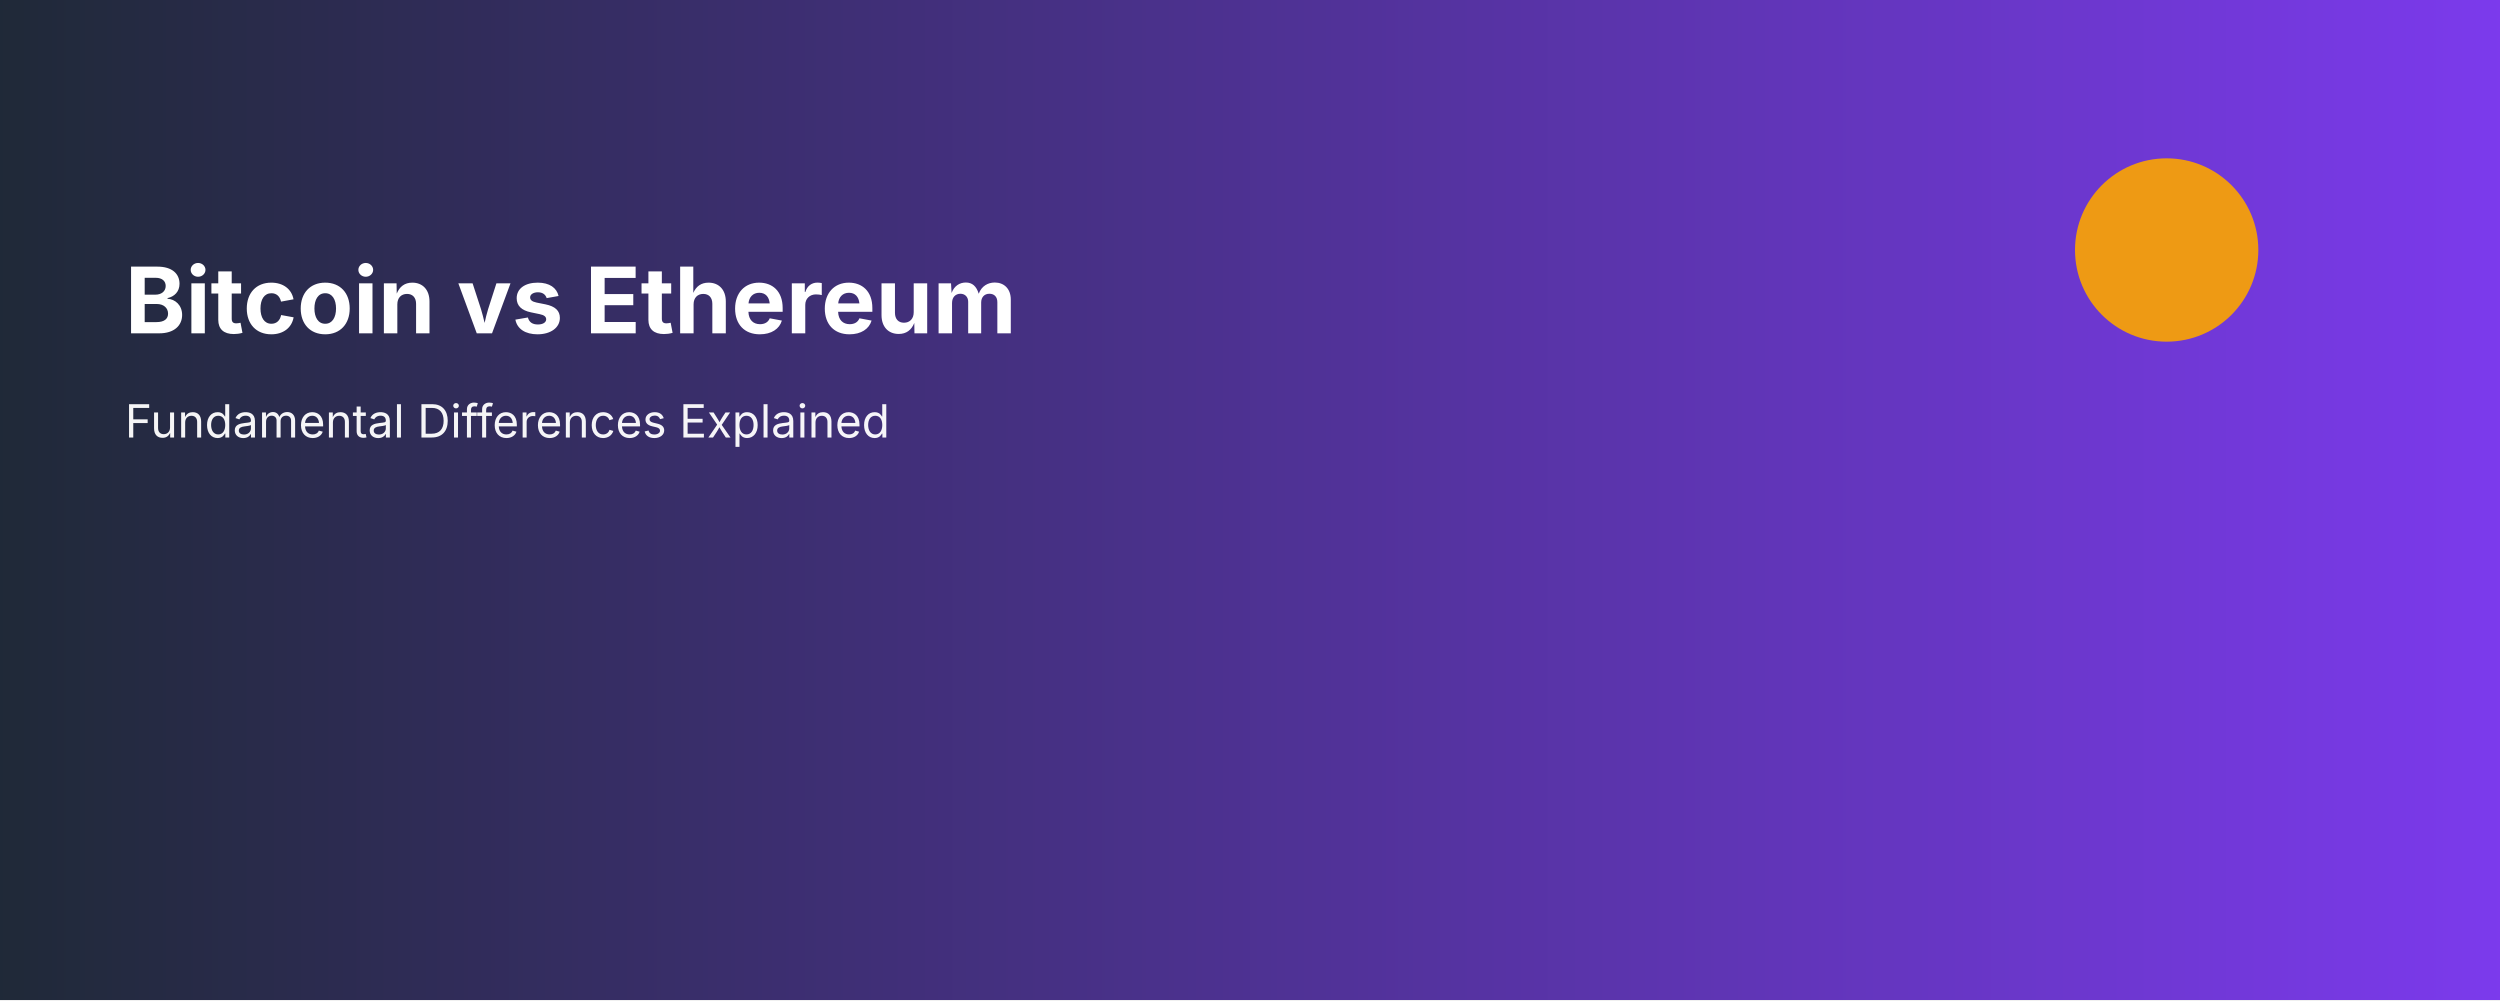
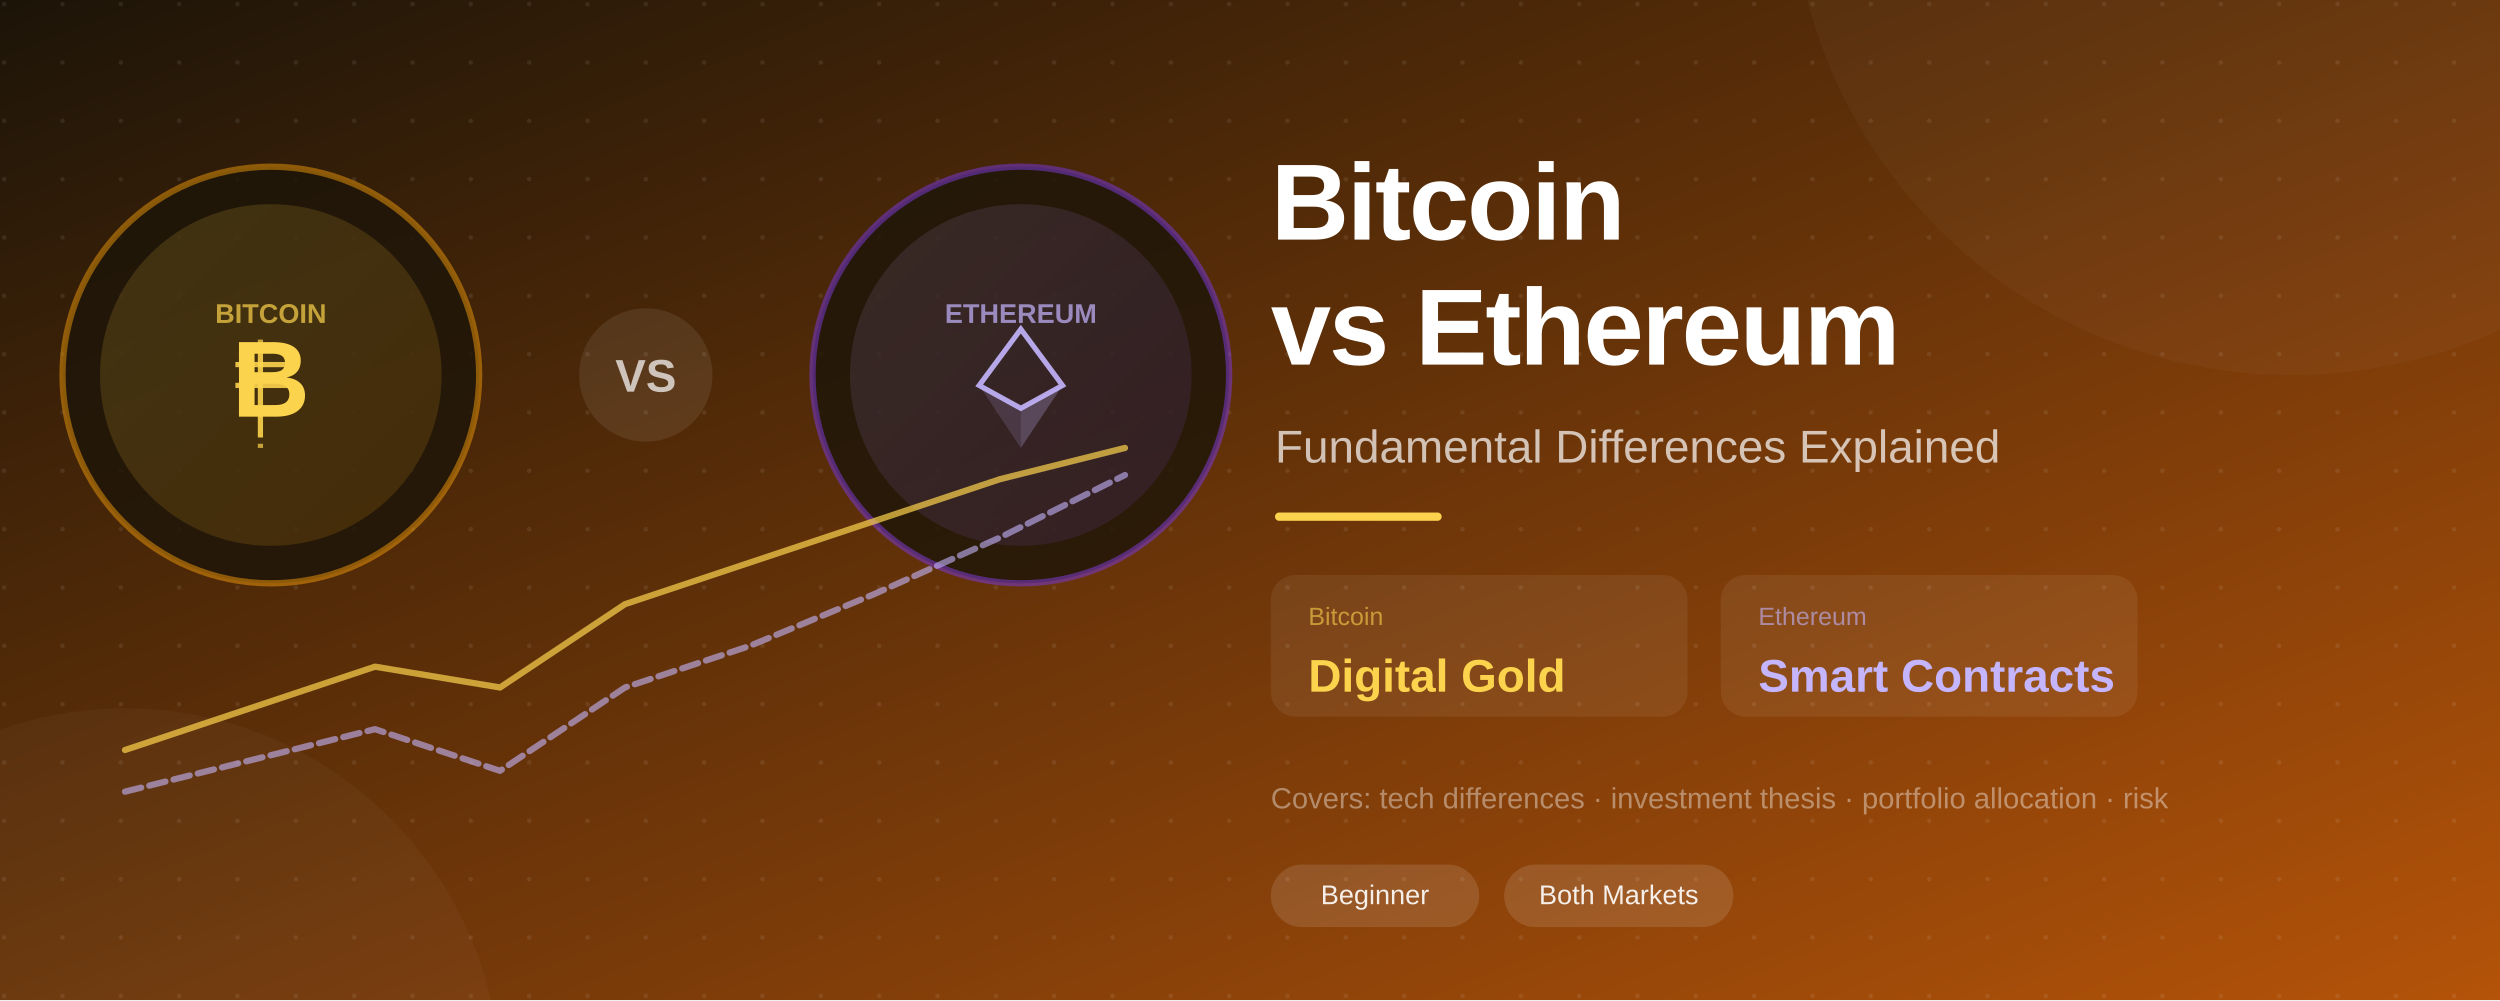
<svg xmlns="http://www.w3.org/2000/svg" width="1200" height="480" viewBox="0 0 1200 480" preserveAspectRatio="xMidYMid slice">
  <defs>
-     <linearGradient id="g2" x1="0" x2="1">
-       <stop offset="0%" stop-color="#1f2937" />
+     <linearGradient id="bg-crypto" x1="0%" y1="0%" x2="100%" y2="100%">
+       <stop offset="0%" stop-color="#1c1408" />
+       <stop offset="100%" stop-color="#b45309" />
+     </linearGradient>
+     <linearGradient id="btc-grad" x1="0%" y1="0%" x2="100%" y2="100%">
+       <stop offset="0%" stop-color="#fcd34d" />
+       <stop offset="100%" stop-color="#f59e0b" />
+     </linearGradient>
+     <linearGradient id="eth-grad" x1="0%" y1="0%" x2="100%" y2="100%">
+       <stop offset="0%" stop-color="#c4b5fd" />
      <stop offset="100%" stop-color="#7c3aed" />
    </linearGradient>
  </defs>
-   <rect width="1200" height="480" fill="url(#g2)" />
-   <g fill="#fff" font-family="Inter, Arial, sans-serif">
-     <text x="60" y="160" font-size="44" font-weight="700">Bitcoin vs Ethereum</text>
-     <text x="60" y="210" font-size="22" opacity="0.95">Fundamental Differences Explained</text>
-     <circle cx="1040" cy="120" r="44" fill="#f59e0b" opacity="0.95" />
-   </g>
+   <rect width="1200" height="480" fill="url(#bg-crypto)" />
+   <pattern id="dots-crypto" x="0" y="0" width="28" height="28" patternUnits="userSpaceOnUse">
+     <circle cx="2" cy="2" r="1.1" fill="white" opacity="0.08" />
+   </pattern>
+   <rect width="1200" height="480" fill="url(#dots-crypto)" />
+   <circle cx="1100" cy="-60" r="240" fill="white" opacity="0.03" />
+   <circle cx="60" cy="520" r="180" fill="white" opacity="0.03" />
+   <circle cx="130" cy="180" r="100" fill="#1c1408" opacity="0.8" stroke="#f59e0b" stroke-width="3" stroke-opacity="0.6" />
+   <circle cx="130" cy="180" r="82" fill="url(#btc-grad)" opacity="0.15" />
+   <text x="130" y="155" font-family="system-ui, Arial, sans-serif" font-size="13" font-weight="700" fill="#fcd34d" opacity="0.7" text-anchor="middle">BITCOIN</text>
+   <text x="130" y="200" font-family="system-ui, Arial, sans-serif" font-size="52" font-weight="900" fill="#fcd34d" text-anchor="middle">B</text>
+   <line x1="125" y1="168" x2="125" y2="210" stroke="#fcd34d" stroke-width="2.5" opacity="0.9" />
+   <line x1="113" y1="175" x2="141" y2="175" stroke="#fcd34d" stroke-width="2.5" opacity="0.9" />
+   <line x1="113" y1="185" x2="141" y2="185" stroke="#fcd34d" stroke-width="2.5" opacity="0.9" />
+   <line x1="125" y1="163" x2="125" y2="165" stroke="#fcd34d" stroke-width="2.5" opacity="0.7" />
+   <line x1="125" y1="213" x2="125" y2="215" stroke="#fcd34d" stroke-width="2.5" opacity="0.7" />
+   <circle cx="310" cy="180" r="32" fill="white" opacity="0.08" />
+   <text x="310" y="188" font-family="system-ui, Arial, sans-serif" font-size="22" font-weight="800" fill="white" opacity="0.7" text-anchor="middle">VS</text>
+   <circle cx="490" cy="180" r="100" fill="#1c1408" opacity="0.8" stroke="#7c3aed" stroke-width="3" stroke-opacity="0.6" />
+   <circle cx="490" cy="180" r="82" fill="url(#eth-grad)" opacity="0.12" />
+   <text x="490" y="155" font-family="system-ui, Arial, sans-serif" font-size="13" font-weight="700" fill="#c4b5fd" opacity="0.7" text-anchor="middle">ETHEREUM</text>
+   <polygon points="490,158 510,185 490,196 470,185" fill="none" stroke="#c4b5fd" stroke-width="2.5" opacity="0.9" />
+   <polygon points="490,196 510,185 490,215" fill="#c4b5fd" opacity="0.25" />
+   <polygon points="490,196 470,185 490,215" fill="#c4b5fd" opacity="0.15" />
+   <polyline points="60,360 120,340 180,320 240,330 300,290 360,270 420,250 480,230 540,215" fill="none" stroke="#fcd34d" stroke-width="3" stroke-linecap="round" stroke-linejoin="round" opacity="0.7" />
+   <polyline points="60,380 120,365 180,350 240,370 300,330 360,310 420,285 480,258 540,228" fill="none" stroke="#c4b5fd" stroke-width="3" stroke-linecap="round" stroke-linejoin="round" opacity="0.6" stroke-dasharray="8 4" />
+   <text x="610" y="115" font-family="system-ui, Arial, sans-serif" font-size="52" font-weight="800" fill="white" letter-spacing="-1">Bitcoin</text>
+   <text x="610" y="175" font-family="system-ui, Arial, sans-serif" font-size="52" font-weight="800" fill="white" letter-spacing="-1">vs Ethereum</text>
+   <text x="612" y="222" font-family="system-ui, Arial, sans-serif" font-size="22" fill="white" opacity="0.70">Fundamental Differences Explained</text>
+   <rect x="612" y="246" width="80" height="4" rx="2" fill="#fcd34d" />
+   <rect x="610" y="276" width="200" height="68" rx="12" fill="white" opacity="0.07" />
+   <text x="628" y="300" font-family="system-ui, Arial, sans-serif" font-size="12" fill="#fcd34d" opacity="0.6">Bitcoin</text>
+   <text x="628" y="332" font-family="system-ui, Arial, sans-serif" font-size="22" font-weight="700" fill="#fcd34d">Digital Gold</text>
+   <rect x="826" y="276" width="200" height="68" rx="12" fill="white" opacity="0.07" />
+   <text x="844" y="300" font-family="system-ui, Arial, sans-serif" font-size="12" fill="#c4b5fd" opacity="0.6">Ethereum</text>
+   <text x="844" y="332" font-family="system-ui, Arial, sans-serif" font-size="22" font-weight="700" fill="#c4b5fd">Smart Contracts</text>
+   <text x="610" y="388" font-family="system-ui, Arial, sans-serif" font-size="14" fill="white" opacity="0.4">Covers: tech differences · investment thesis · portfolio allocation · risk</text>
+   <rect x="610" y="415" width="100" height="30" rx="15" fill="white" opacity="0.12" />
+   <text x="660" y="434" font-family="system-ui, Arial, sans-serif" font-size="13" fill="white" opacity="0.9" text-anchor="middle">Beginner</text>
+   <rect x="722" y="415" width="110" height="30" rx="15" fill="white" opacity="0.12" />
+   <text x="777" y="434" font-family="system-ui, Arial, sans-serif" font-size="13" fill="white" opacity="0.9" text-anchor="middle">Both Markets</text>
</svg>
